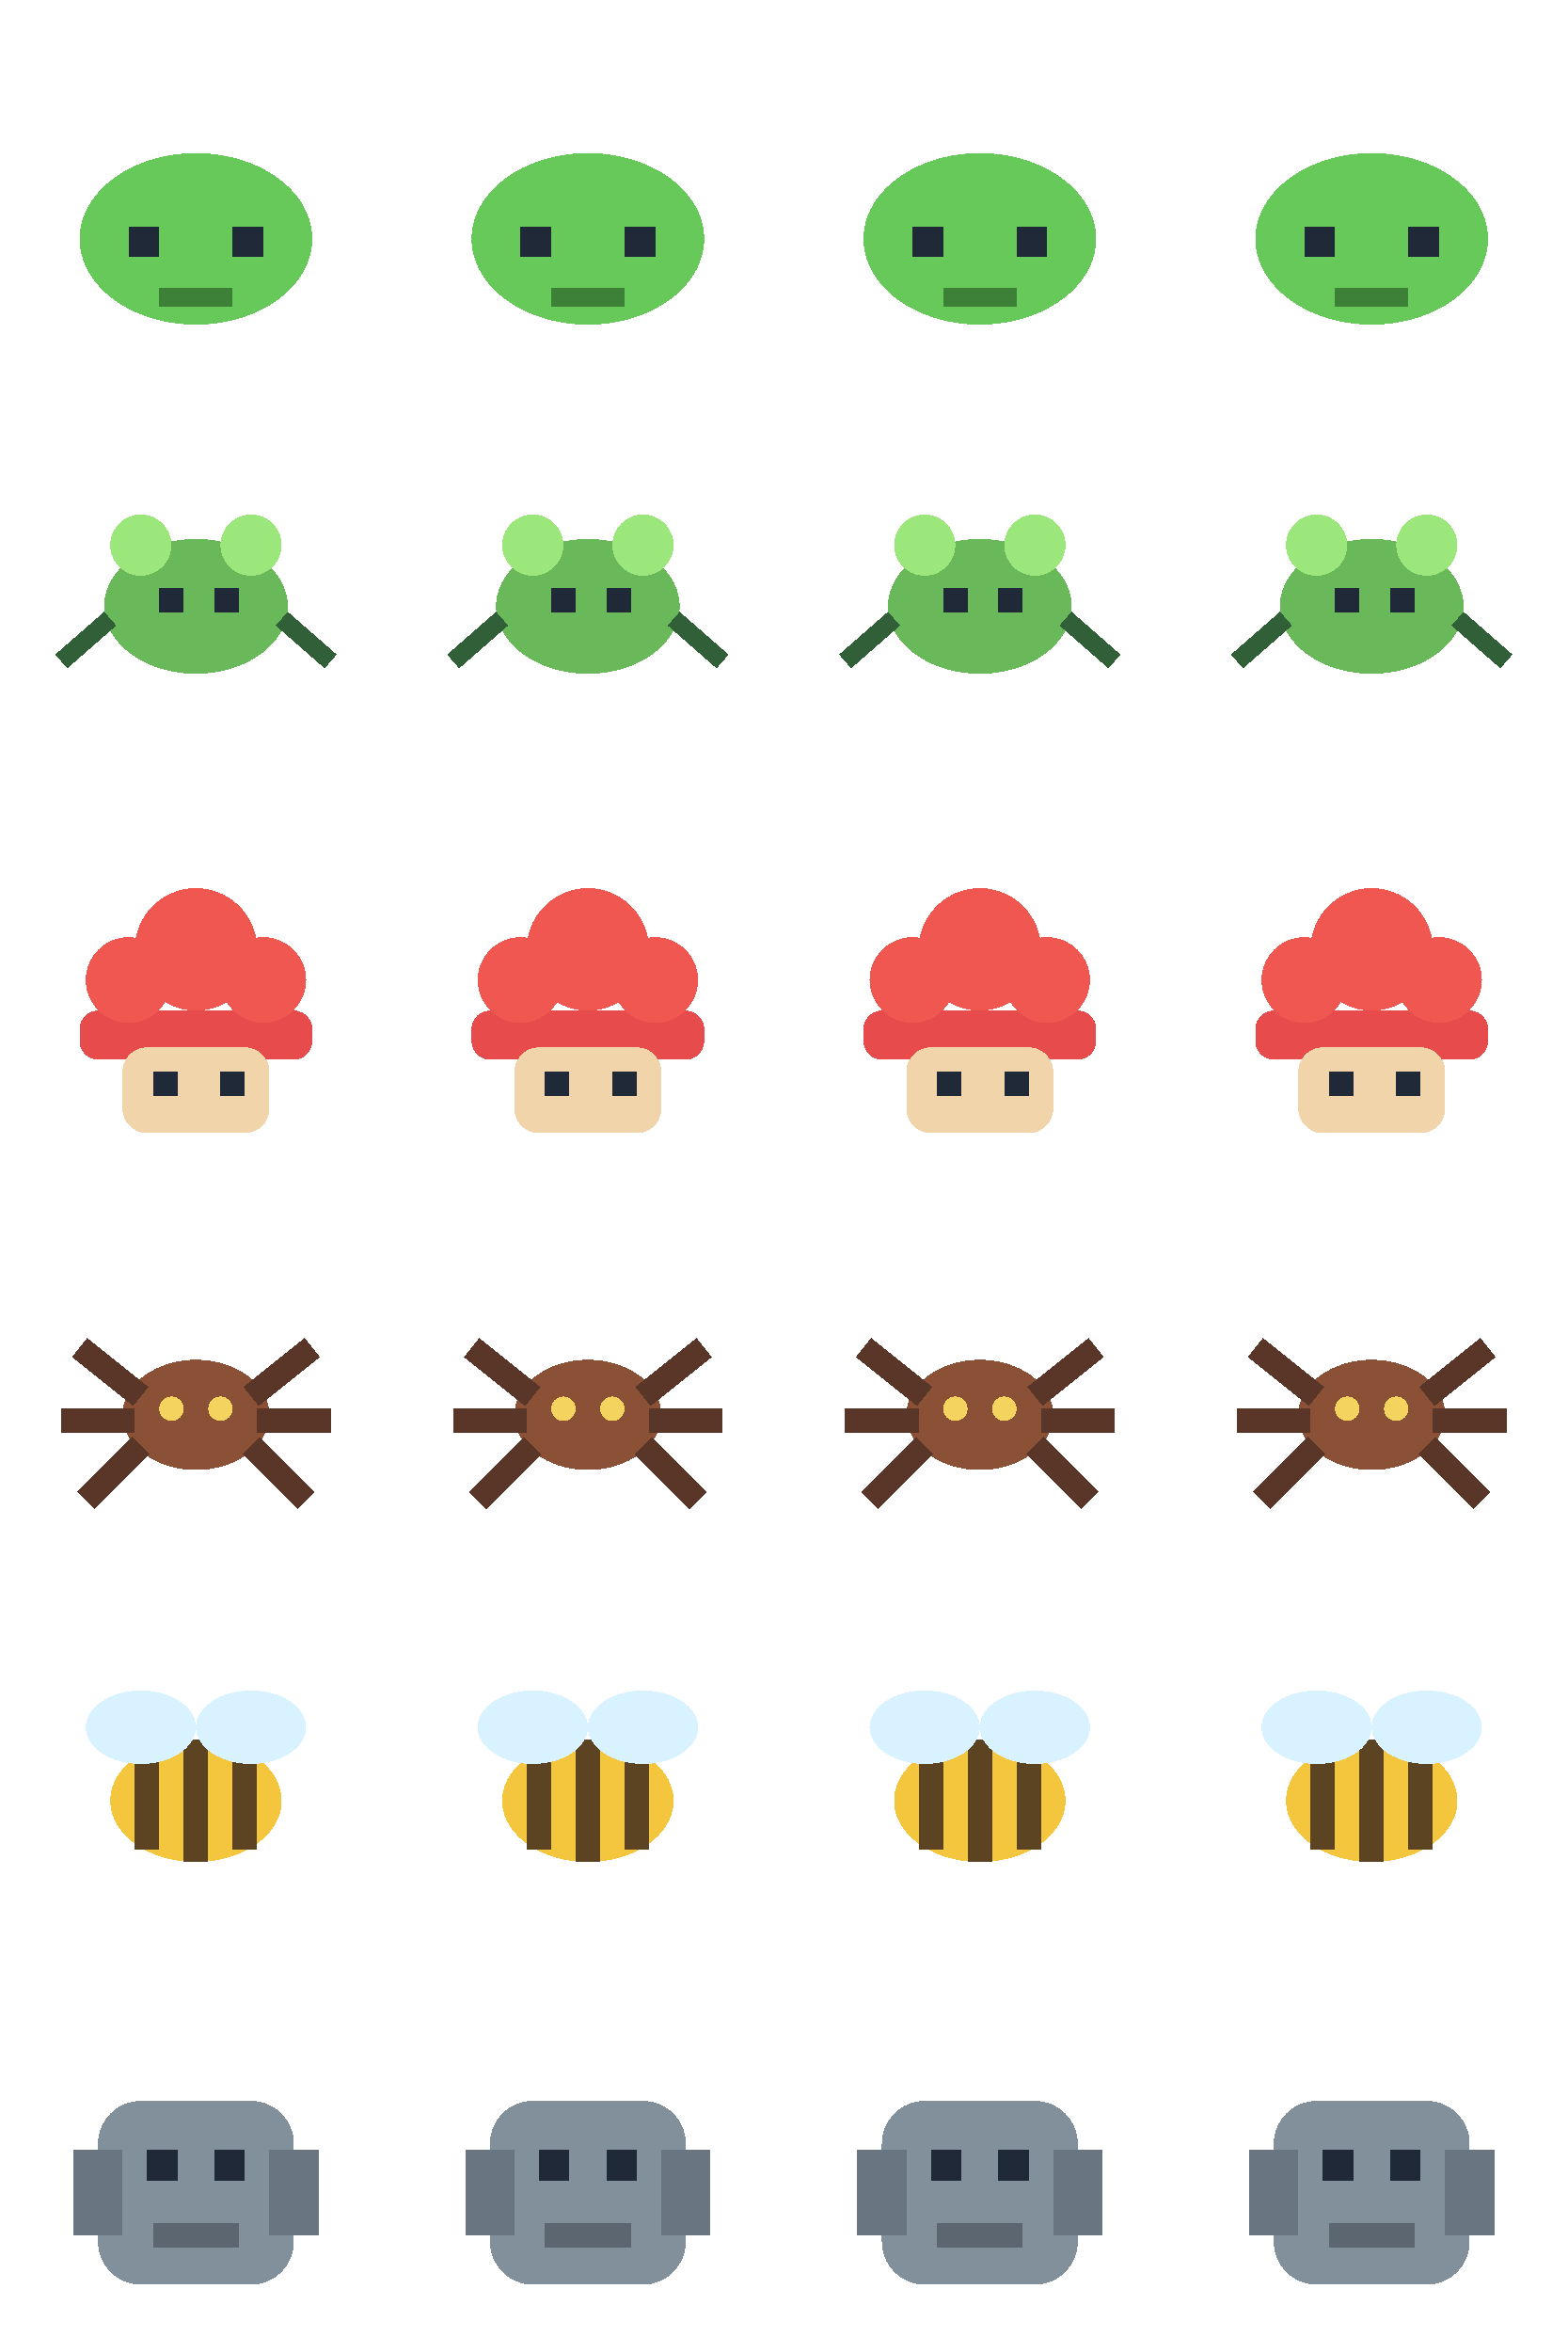
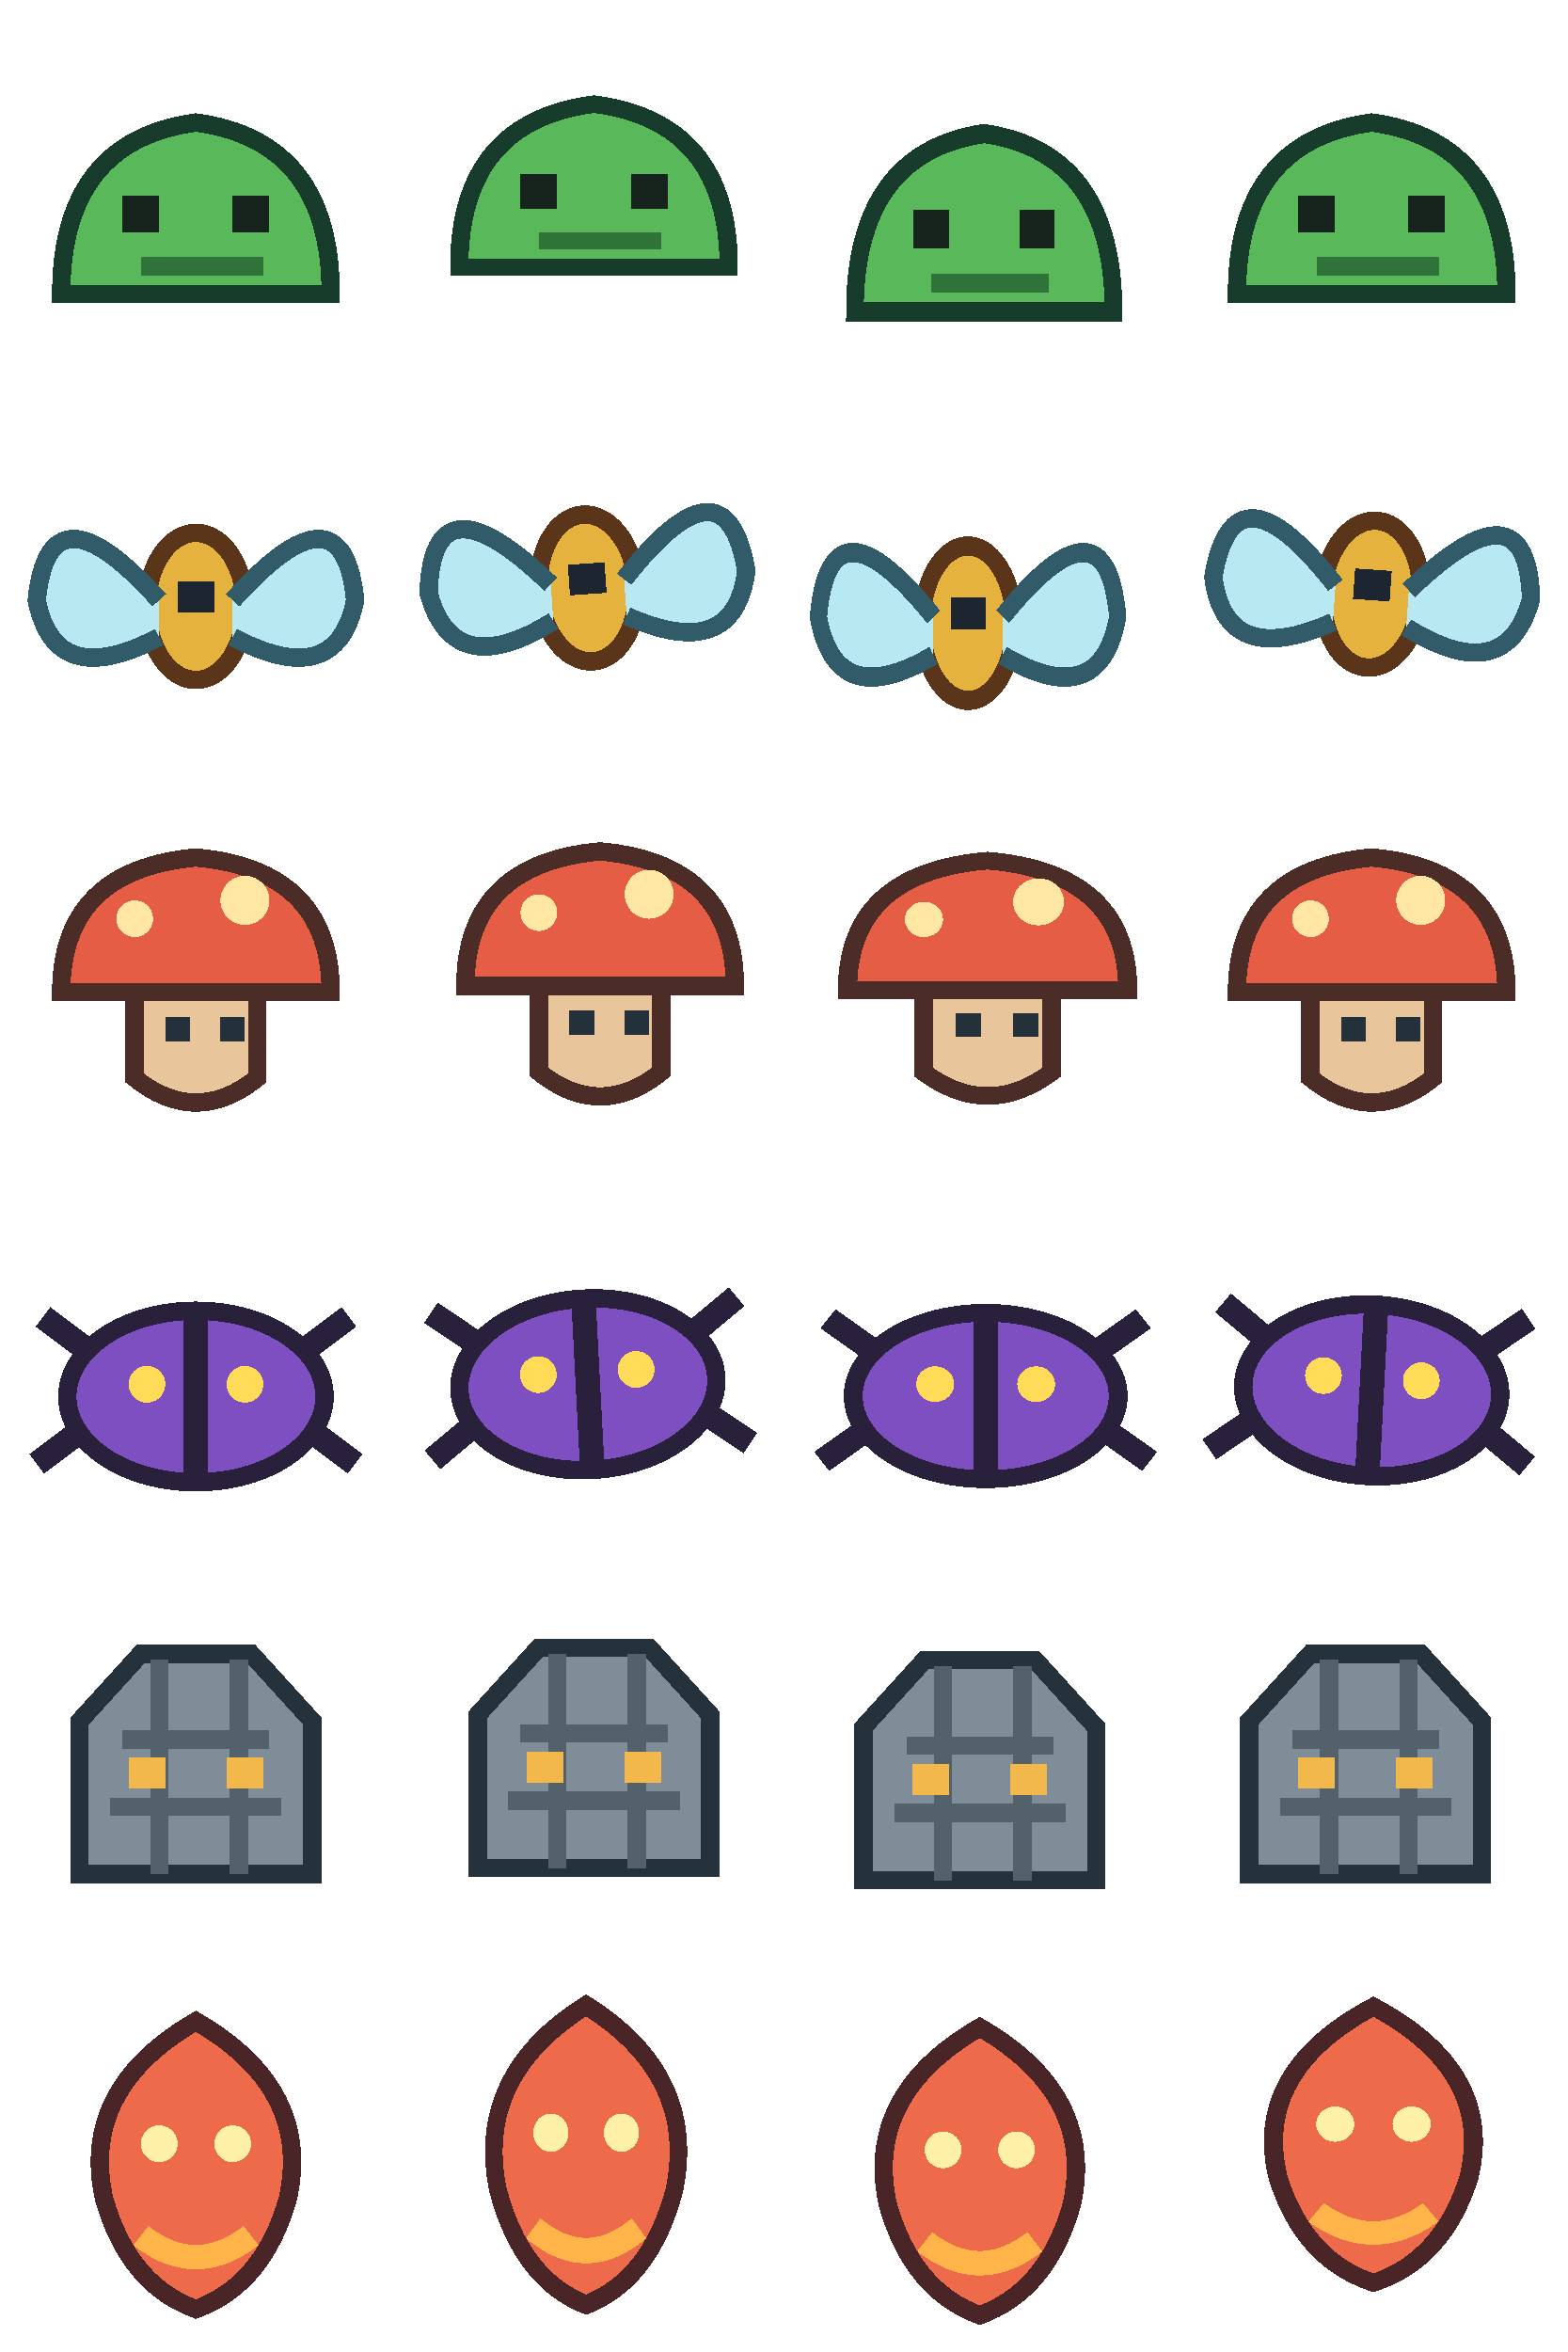
<svg xmlns="http://www.w3.org/2000/svg" width="256" height="384" viewBox="0 0 256 384" shape-rendering="crispEdges">
  <defs>
    <g id="slime">
-       <ellipse cx="32" cy="39" rx="19" ry="14" fill="#68c95b" />
-       <rect x="21" y="37" width="5" height="5" fill="#202938" />
-       <rect x="38" y="37" width="5" height="5" fill="#202938" />
-       <rect x="26" y="47" width="12" height="3" fill="#3d8138" />
+       <path d="M10 48Q10 23 32 20Q54 23 54 48Z" fill="#58b85a" stroke="#173c2b" stroke-width="3" />
+       <rect x="20" y="32" width="6" height="6" fill="#17241d" />
+       <rect x="38" y="32" width="6" height="6" fill="#17241d" />
+       <rect x="23" y="42" width="20" height="3" fill="#2f733b" />
    </g>
-     <g id="bug">
-       <ellipse cx="32" cy="35" rx="15" ry="11" fill="#69b95b" />
-       <circle cx="23" cy="25" r="5" fill="#9ce77c" />
-       <circle cx="41" cy="25" r="5" fill="#9ce77c" />
-       <rect x="26" y="32" width="4" height="4" fill="#202938" />
-       <rect x="35" y="32" width="4" height="4" fill="#202938" />
-       <path d="M18 37l-8 7M46 37l8 7" stroke="#315f38" stroke-width="3" />
+     <g id="moth">
+       <ellipse cx="32" cy="35" rx="8" ry="12" fill="#e5b23d" stroke="#5b3519" stroke-width="3" />
+       <path d="M26 34Q8 14 6 34Q9 49 26 40M38 34Q56 14 58 34Q55 49 38 40" fill="#b8e8f1" stroke="#315b68" stroke-width="3" />
+       <rect x="29" y="31" width="6" height="5" fill="#1d2630" />
    </g>
    <g id="mush">
-       <rect x="13" y="37" width="38" height="8" rx="3" fill="#e74b4b" />
-       <circle cx="21" cy="32" r="7" fill="#ef5750" />
-       <circle cx="32" cy="27" r="10" fill="#ef5750" />
-       <circle cx="43" cy="32" r="7" fill="#ef5750" />
-       <rect x="20" y="43" width="24" height="14" rx="4" fill="#f2d4aa" />
-       <rect x="25" y="47" width="4" height="4" fill="#202938" />
-       <rect x="36" y="47" width="4" height="4" fill="#202938" />
+       <path d="M10 34Q10 14 32 12Q54 14 54 34Z" fill="#e65d45" stroke="#4b2c27" stroke-width="3" />
+       <circle cx="22" cy="22" r="3" fill="#ffe6a3" />
+       <circle cx="40" cy="19" r="4" fill="#ffe6a3" />
+       <path d="M22 34v14q10 8 20 0V34Z" fill="#e9c59b" stroke="#4b2c27" stroke-width="3" />
+       <rect x="27" y="38" width="4" height="4" fill="#25313a" />
+       <rect x="36" y="38" width="4" height="4" fill="#25313a" />
    </g>
-     <g id="spider">
-       <ellipse cx="32" cy="39" rx="12" ry="9" fill="#8a5136" />
-       <path d="M23 36l-10-8M22 40L10 40M23 44l-9 9M41 36l10-8M42 40h12M41 44l9 9" stroke="#5a3628" stroke-width="4" />
-       <circle cx="28" cy="38" r="2" fill="#f4d35e" />
-       <circle cx="36" cy="38" r="2" fill="#f4d35e" />
-     </g>
-     <g id="bee">
-       <ellipse cx="32" cy="38" rx="14" ry="10" fill="#f4c63d" />
-       <path d="M24 30v16M32 28v20M40 30v16" stroke="#5c4322" stroke-width="4" />
-       <ellipse cx="23" cy="26" rx="9" ry="6" fill="#d9f2ff" />
-       <ellipse cx="41" cy="26" rx="9" ry="6" fill="#d9f2ff" />
+     <g id="beetle">
+       <ellipse cx="32" cy="36" rx="21" ry="14" fill="#7d4fc1" stroke="#29203c" stroke-width="3" />
+       <path d="M32 22v28M15 29l-8-6M49 29l8-6M14 41l-8 6M50 41l8 6" stroke="#29203c" stroke-width="4" />
+       <circle cx="24" cy="34" r="3" fill="#ffdb58" />
+       <circle cx="40" cy="34" r="3" fill="#ffdb58" />
    </g>
    <g id="golem">
-       <rect x="16" y="23" width="32" height="30" rx="7" fill="#82909c" />
-       <rect x="12" y="31" width="8" height="14" fill="#697681" />
-       <rect x="44" y="31" width="8" height="14" fill="#697681" />
-       <rect x="24" y="31" width="5" height="5" fill="#202938" />
-       <rect x="35" y="31" width="5" height="5" fill="#202938" />
-       <rect x="25" y="43" width="14" height="4" fill="#5b6670" />
+       <path d="M13 50V25L23 14H41L51 25V50Z" fill="#7f8d98" stroke="#26323b" stroke-width="3" />
+       <path d="M20 28h24M18 39h28M26 15v35M39 15v35" stroke="#52616a" stroke-width="3" />
+       <rect x="21" y="31" width="6" height="5" fill="#f2b84b" />
+       <rect x="37" y="31" width="6" height="5" fill="#f2b84b" />
+     </g>
+     <g id="wisp">
+       <path d="M32 10Q51 21 47 39Q43 53 32 57Q21 53 17 39Q13 21 32 10Z" fill="#ed6a4a" stroke="#4a2528" stroke-width="3" />
+       <path d="M23 45Q32 52 41 45" fill="none" stroke="#ffb44a" stroke-width="4" />
+       <circle cx="26" cy="30" r="3" fill="#fff0a8" />
+       <circle cx="38" cy="30" r="3" fill="#fff0a8" />
    </g>
  </defs>
-   <use href="#slime" x="0" y="0" />
-   <use href="#slime" x="64" y="0" />
-   <use href="#slime" x="128" y="0" />
-   <use href="#slime" x="192" y="0" />
-   <use href="#bug" x="0" y="64" />
-   <use href="#bug" x="64" y="64" />
-   <use href="#bug" x="128" y="64" />
-   <use href="#bug" x="192" y="64" />
-   <use href="#mush" x="0" y="128" />
-   <use href="#mush" x="64" y="128" />
-   <use href="#mush" x="128" y="128" />
-   <use href="#mush" x="192" y="128" />
-   <use href="#spider" x="0" y="192" />
-   <use href="#spider" x="64" y="192" />
-   <use href="#spider" x="128" y="192" />
-   <use href="#spider" x="192" y="192" />
-   <use href="#bee" x="0" y="256" />
-   <use href="#bee" x="64" y="256" />
-   <use href="#bee" x="128" y="256" />
-   <use href="#bee" x="192" y="256" />
-   <use href="#golem" x="0" y="320" />
-   <use href="#golem" x="64" y="320" />
-   <use href="#golem" x="128" y="320" />
-   <use href="#golem" x="192" y="320" />
+   <g transform="translate(0 0)">
+     <use href="#slime" />
+   </g>
+   <g transform="translate(64 0)">
+     <use href="#slime" transform="translate(1 -2) scale(1 .95)" />
+   </g>
+   <g transform="translate(128 0)">
+     <use href="#slime" transform="translate(2 1) scale(.96 1.04)" />
+   </g>
+   <g transform="translate(192 0)">
+     <use href="#slime" />
+   </g>
+   <g transform="translate(0 64)">
+     <use href="#moth" />
+   </g>
+   <g transform="translate(64 64)">
+     <use href="#moth" transform="translate(0 -3) rotate(-4 32 35)" />
+   </g>
+   <g transform="translate(128 64)">
+     <use href="#moth" transform="translate(0 1) scale(.94 1.05)" />
+   </g>
+   <g transform="translate(192 64)">
+     <use href="#moth" transform="translate(0 -2) rotate(4 32 35)" />
+   </g>
+   <g transform="translate(0 128)">
+     <use href="#mush" />
+   </g>
+   <g transform="translate(64 128)">
+     <use href="#mush" transform="translate(2 -1)" />
+   </g>
+   <g transform="translate(128 128)">
+     <use href="#mush" transform="translate(0 1) scale(1.04 .96)" />
+   </g>
+   <g transform="translate(192 128)">
+     <use href="#mush" />
+   </g>
+   <g transform="translate(0 192)">
+     <use href="#beetle" />
+   </g>
+   <g transform="translate(64 192)">
+     <use href="#beetle" transform="translate(0 -2) rotate(-3 32 36)" />
+   </g>
+   <g transform="translate(128 192)">
+     <use href="#beetle" transform="translate(0 1) scale(1.03 .97)" />
+   </g>
+   <g transform="translate(192 192)">
+     <use href="#beetle" transform="translate(0 -1) rotate(3 32 36)" />
+   </g>
+   <g transform="translate(0 256)">
+     <use href="#golem" />
+   </g>
+   <g transform="translate(64 256)">
+     <use href="#golem" transform="translate(1 -1)" />
+   </g>
+   <g transform="translate(128 256)">
+     <use href="#golem" transform="translate(0 1)" />
+   </g>
+   <g transform="translate(192 256)">
+     <use href="#golem" transform="translate(-1 0)" />
+   </g>
+   <g transform="translate(0 320)">
+     <use href="#wisp" />
+   </g>
+   <g transform="translate(64 320)">
+     <use href="#wisp" transform="translate(1 -3) scale(.96 1.04)" />
+   </g>
+   <g transform="translate(128 320)">
+     <use href="#wisp" transform="translate(0 1)" />
+   </g>
+   <g transform="translate(192 320)">
+     <use href="#wisp" transform="translate(-1 -2) scale(1.04 .96)" />
+   </g>
</svg>
